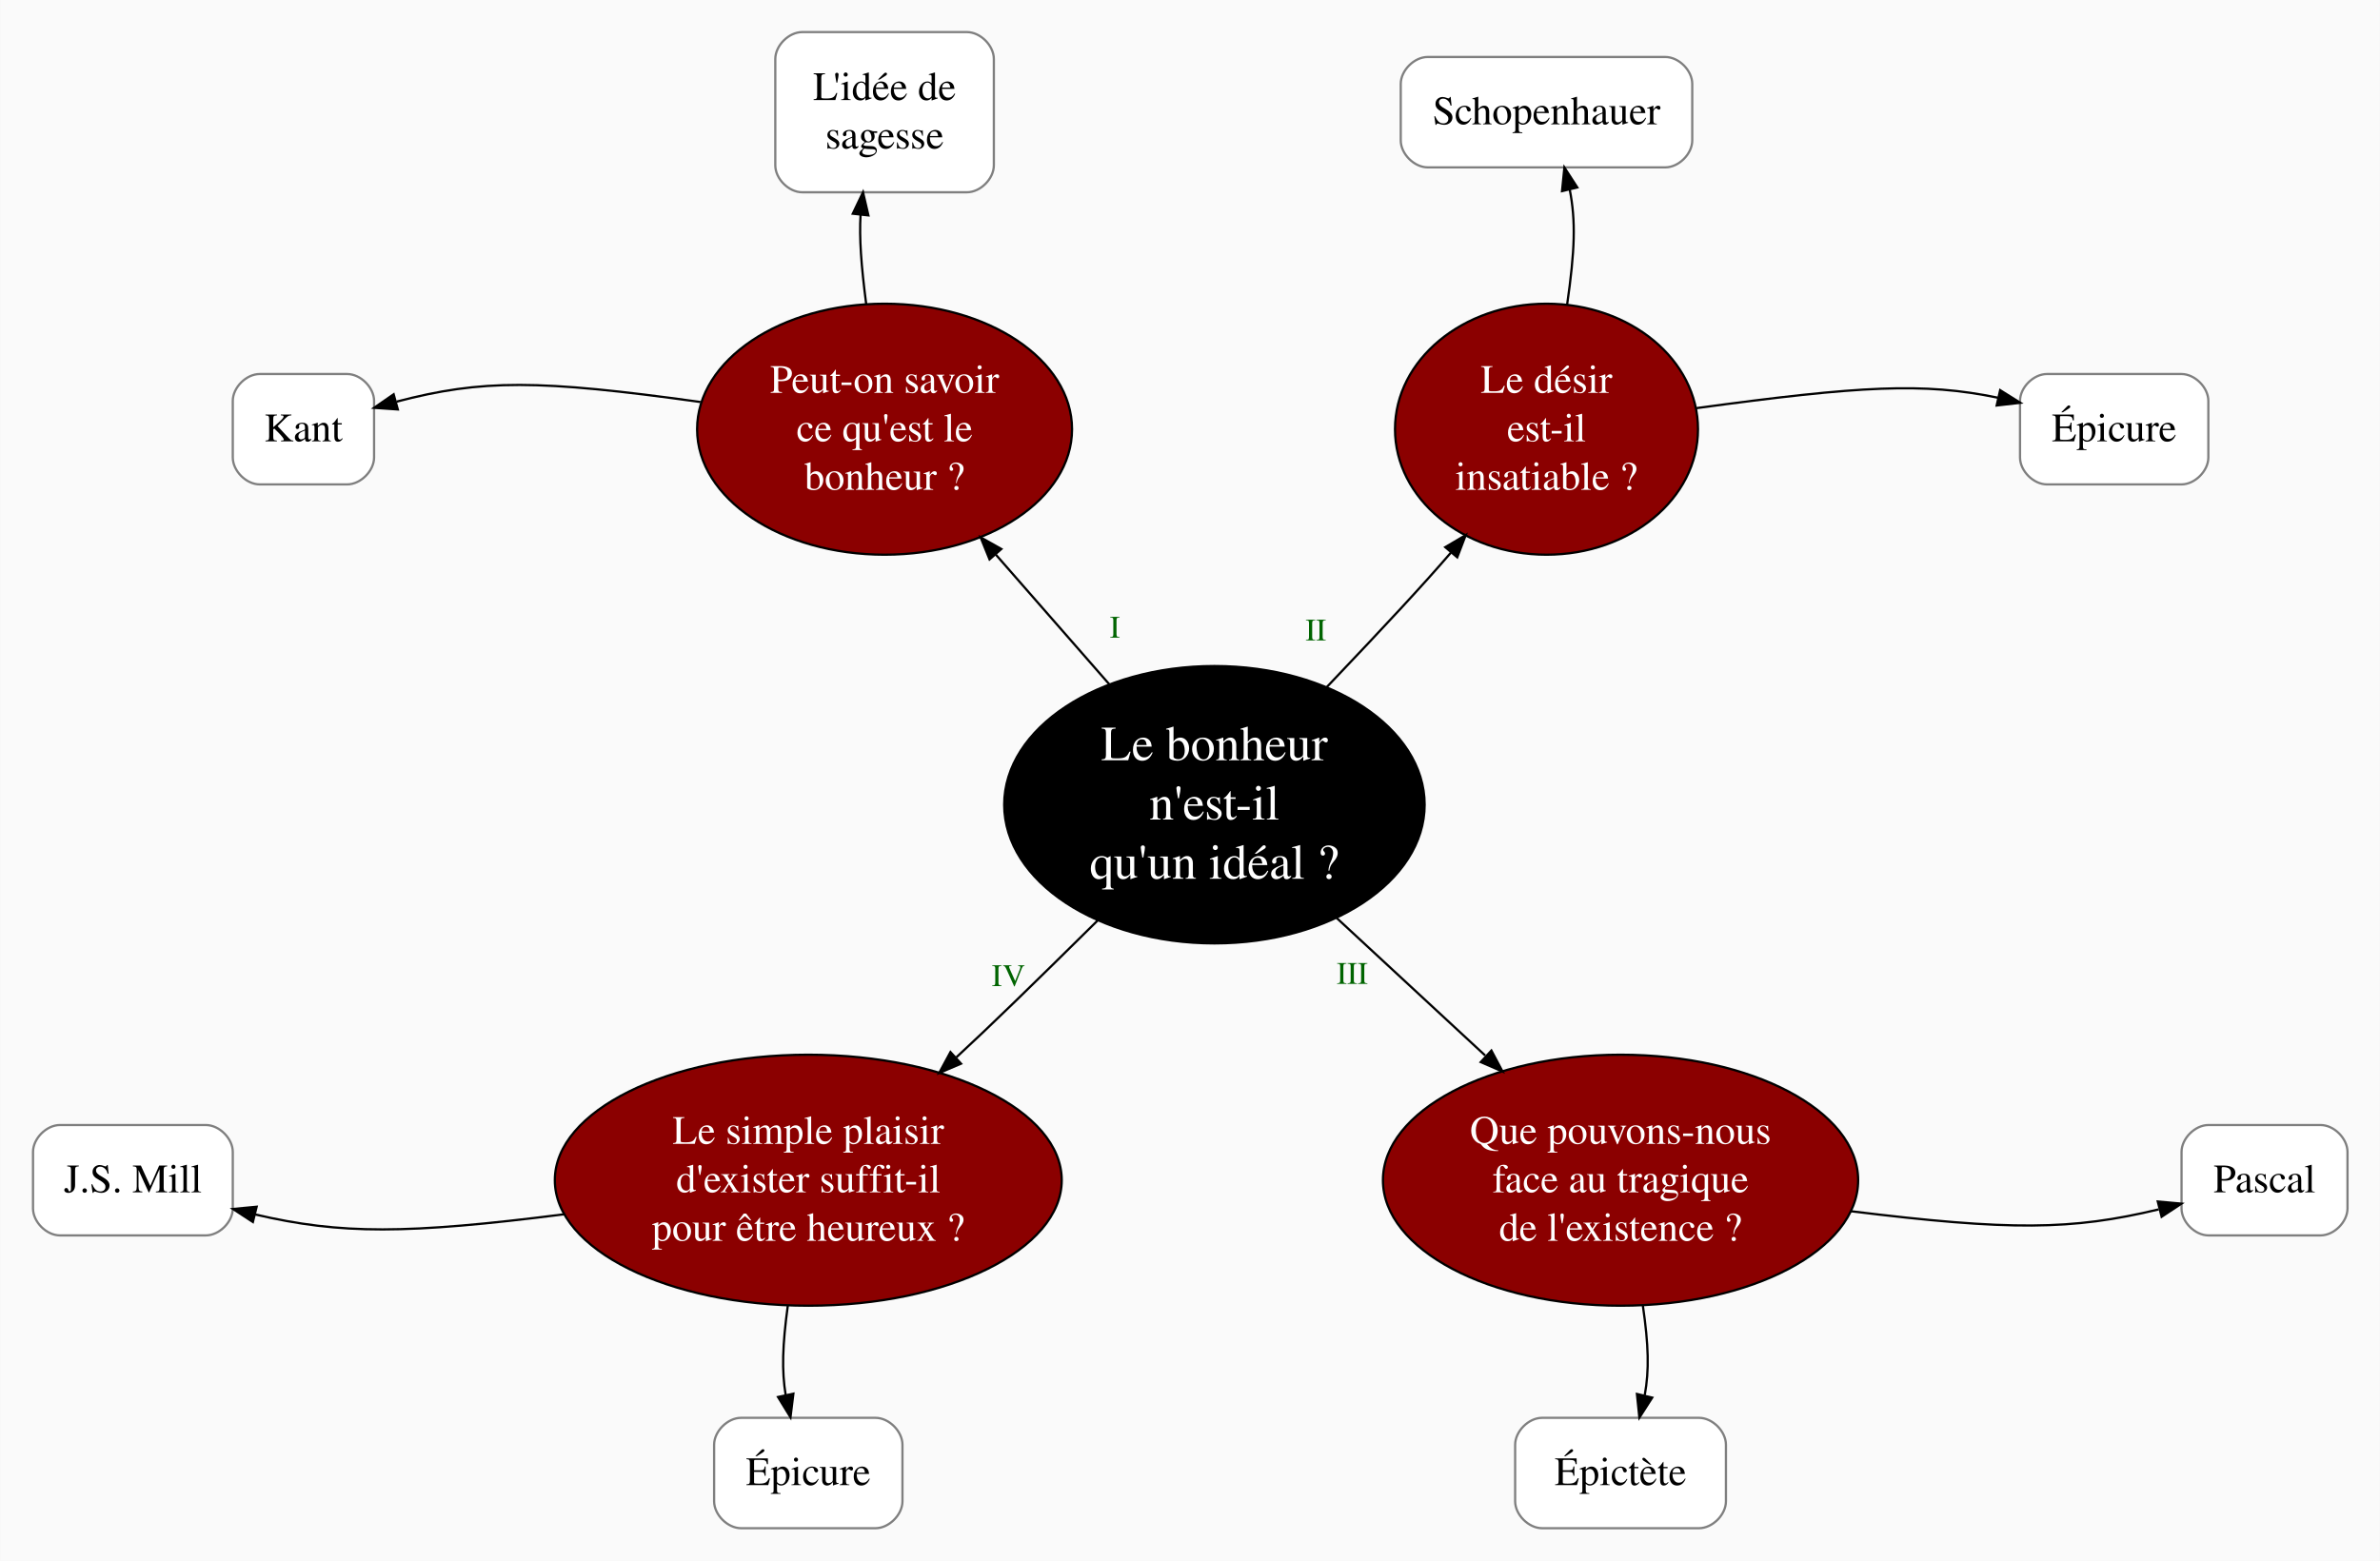
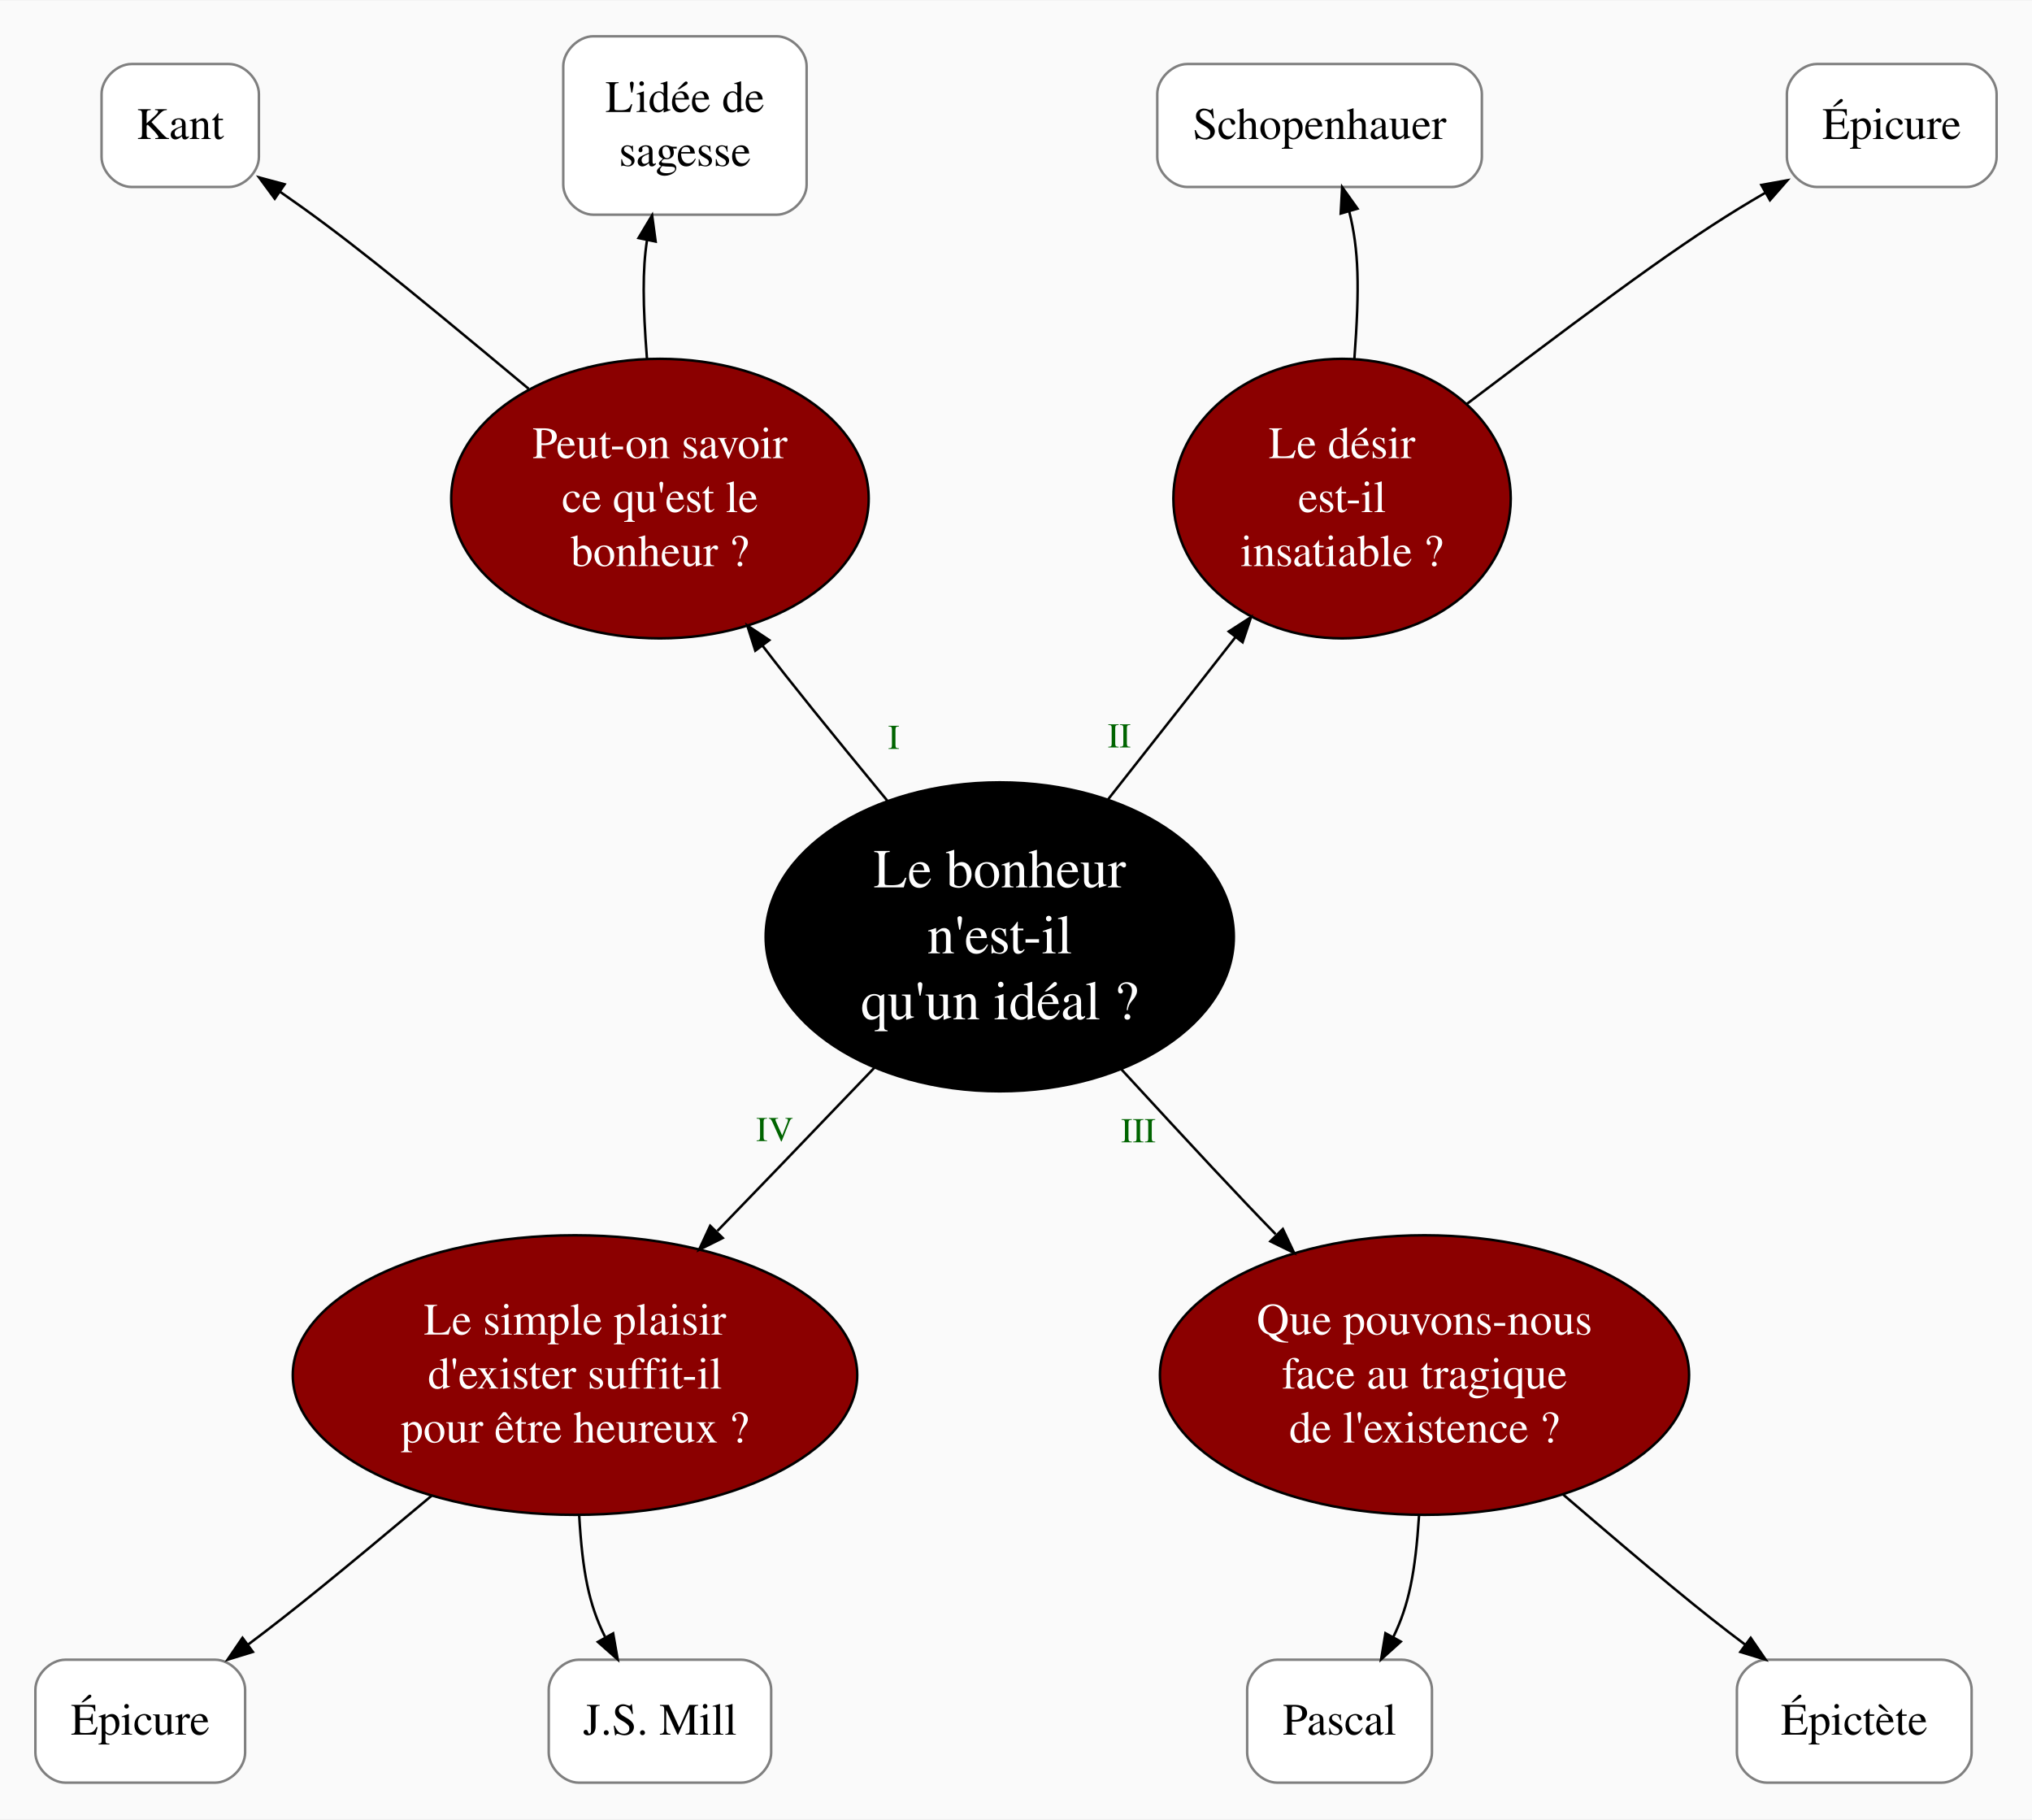
- <svg xmlns="http://www.w3.org/2000/svg" width="1061pt" height="696pt" viewBox="0.00 0.00 1060.55 695.80">
-   <g id="graph0" class="graph" transform="scale(1 1) rotate(0) translate(14.4 681.3995)">
-     <polygon fill="#fafafa" stroke="transparent" points="-14.4,14.4 -14.4,-681.399 1046.146,-681.399 1046.146,14.4 -14.4,14.4" />
+ <svg xmlns="http://www.w3.org/2000/svg" width="813pt" height="728pt" viewBox="0.00 0.00 813.27 727.80">
+   <g id="graph0" class="graph" transform="scale(1 1) rotate(0) translate(14.4 713.3995)">
+     <polygon fill="#fafafa" stroke="transparent" points="-14.4,14.4 -14.4,-713.399 798.867,-713.399 798.867,14.4 -14.4,14.4" />
    <g id="node1" class="node">
-       <ellipse fill="#000000" stroke="#000000" cx="526.757" cy="-322.7" rx="93.692" ry="61.82" />
-       <text text-anchor="middle" x="526.757" y="-342.5" font-family="Times,serif" font-size="22.00" fill="#ffffff">Le bonheur</text>
-       <text text-anchor="middle" x="526.757" y="-316.1" font-family="Times,serif" font-size="22.00" fill="#ffffff">n'est-il</text>
-       <text text-anchor="middle" x="526.757" y="-289.7" font-family="Times,serif" font-size="22.00" fill="#ffffff">qu'un idéal ?</text>
+       <ellipse fill="#000000" stroke="#000000" cx="385.733" cy="-338.7" rx="93.692" ry="61.82" />
+       <text text-anchor="middle" x="385.733" y="-358.5" font-family="Times,serif" font-size="22.00" fill="#ffffff">Le bonheur</text>
+       <text text-anchor="middle" x="385.733" y="-332.1" font-family="Times,serif" font-size="22.00" fill="#ffffff">n'est-il</text>
+       <text text-anchor="middle" x="385.733" y="-305.7" font-family="Times,serif" font-size="22.00" fill="#ffffff">qu'un idéal ?</text>
    </g>
    <g id="node4" class="node">
-       <ellipse fill="#8b0000" stroke="#000000" cx="707.757" cy="-155.32" rx="105.893" ry="55.941" />
-       <text text-anchor="middle" x="707.757" y="-171.52" font-family="Times,serif" font-size="18.00" fill="#ffffff">Que pouvons-nous</text>
-       <text text-anchor="middle" x="707.757" y="-149.92" font-family="Times,serif" font-size="18.00" fill="#ffffff">face au tragique</text>
-       <text text-anchor="middle" x="707.757" y="-128.32" font-family="Times,serif" font-size="18.00" fill="#ffffff">de l'existence ?</text>
+       <ellipse fill="#8b0000" stroke="#000000" cx="555.734" cy="-163.32" rx="105.893" ry="55.941" />
+       <text text-anchor="middle" x="555.734" y="-179.52" font-family="Times,serif" font-size="18.00" fill="#ffffff">Que pouvons-nous</text>
+       <text text-anchor="middle" x="555.734" y="-157.92" font-family="Times,serif" font-size="18.00" fill="#ffffff">face au tragique</text>
+       <text text-anchor="middle" x="555.734" y="-136.32" font-family="Times,serif" font-size="18.00" fill="#ffffff">de l'existence ?</text>
    </g>
    <g id="edge3" class="edge">
-       <path fill="none" stroke="#000000" d="M581.202,-272.241C612.58,-243.163 631.99,-225.185 647.422,-210.918" />
-       <polygon fill="#000000" stroke="#000000" points="650.203,-213.114 655.172,-203.757 645.452,-207.973 650.203,-213.114" />
-       <text text-anchor="start" x="581.202" y="-242.841" font-family="Times,serif" font-size="14.00" fill="#006400">            III</text>
+       <path fill="none" stroke="#000000" d="M434.224,-285.868C463.366,-254.187 481.462,-234.759 496.152,-219.703" />
+       <polygon fill="#000000" stroke="#000000" points="499.034,-221.765 503.564,-212.187 494.05,-216.85 499.034,-221.765" />
+       <text text-anchor="start" x="434.224" y="-256.468" font-family="Times,serif" font-size="14.00" fill="#006400">            III</text>
    </g>
    <g id="node5" class="node">
-       <ellipse fill="#8b0000" stroke="#000000" cx="345.757" cy="-155.32" rx="112.957" ry="55.941" />
-       <text text-anchor="middle" x="345.757" y="-171.52" font-family="Times,serif" font-size="18.00" fill="#ffffff">Le simple plaisir</text>
-       <text text-anchor="middle" x="345.757" y="-149.92" font-family="Times,serif" font-size="18.00" fill="#ffffff">d'exister suffit-il</text>
-       <text text-anchor="middle" x="345.757" y="-128.32" font-family="Times,serif" font-size="18.00" fill="#ffffff">pour être heureux ?</text>
+       <ellipse fill="#8b0000" stroke="#000000" cx="215.733" cy="-163.32" rx="112.957" ry="55.941" />
+       <text text-anchor="middle" x="215.733" y="-179.52" font-family="Times,serif" font-size="18.00" fill="#ffffff">Le simple plaisir</text>
+       <text text-anchor="middle" x="215.733" y="-157.92" font-family="Times,serif" font-size="18.00" fill="#ffffff">d'exister suffit-il</text>
+       <text text-anchor="middle" x="215.733" y="-136.32" font-family="Times,serif" font-size="18.00" fill="#ffffff">pour être heureux ?</text>
    </g>
    <g id="edge4" class="edge">
-       <path fill="none" stroke="#000000" d="M474.888,-271.26C445.653,-242.35 426.936,-224.119 411.746,-210.1" />
-       <polygon fill="#000000" stroke="#000000" points="413.836,-207.269 404.087,-203.119 409.12,-212.442 413.836,-207.269" />
-       <text text-anchor="start" x="427.478" y="-241.86" font-family="Times,serif" font-size="14.00" fill="#006400">IV    </text>
+       <path fill="none" stroke="#000000" d="M335.594,-286.353C305.749,-255.209 287.385,-236.099 272.738,-221.015" />
+       <polygon fill="#000000" stroke="#000000" points="274.859,-218.176 265.376,-213.451 269.842,-223.059 274.859,-218.176" />
+       <text text-anchor="start" x="288.185" y="-256.953" font-family="Times,serif" font-size="14.00" fill="#006400">IV    </text>
    </g>
    <g id="node2" class="node">
-       <ellipse fill="#8b0000" stroke="#000000" cx="379.757" cy="-490.079" rx="83.55" ry="55.941" />
-       <text text-anchor="middle" x="379.757" y="-506.279" font-family="Times,serif" font-size="18.00" fill="#ffffff">Peut-on savoir</text>
-       <text text-anchor="middle" x="379.757" y="-484.68" font-family="Times,serif" font-size="18.00" fill="#ffffff">ce qu'est le</text>
-       <text text-anchor="middle" x="379.757" y="-463.079" font-family="Times,serif" font-size="18.00" fill="#ffffff">bonheur ?</text>
+       <ellipse fill="#8b0000" stroke="#000000" cx="249.733" cy="-514.08" rx="83.55" ry="55.941" />
+       <text text-anchor="middle" x="249.733" y="-530.279" font-family="Times,serif" font-size="18.00" fill="#ffffff">Peut-on savoir</text>
+       <text text-anchor="middle" x="249.733" y="-508.68" font-family="Times,serif" font-size="18.00" fill="#ffffff">ce qu'est le</text>
+       <text text-anchor="middle" x="249.733" y="-487.079" font-family="Times,serif" font-size="18.00" fill="#ffffff">bonheur ?</text>
    </g>
    <g id="edge1" class="edge">
-       <path fill="none" stroke="#000000" d="M429.348,-434.166C441.392,-420.462 456.417,-403.279 480.085,-376.172" />
-       <polygon fill="#000000" stroke="#000000" points="426.537,-432.062 422.558,-441.882 431.792,-436.687 426.537,-432.062" />
-       <text text-anchor="start" x="480.085" y="-397.172" font-family="Times,serif" font-size="14.00" fill="#006400">I</text>
+       <path fill="none" stroke="#000000" d="M290.711,-455.309C302.098,-440.401 316.766,-422.284 340.964,-392.896" />
+       <polygon fill="#000000" stroke="#000000" points="287.903,-453.219 284.682,-463.312 293.494,-457.431 287.903,-453.219" />
+       <text text-anchor="start" x="340.964" y="-413.896" font-family="Times,serif" font-size="14.00" fill="#006400">I</text>
    </g>
    <g id="node3" class="node">
-       <ellipse fill="#8b0000" stroke="#000000" cx="674.757" cy="-490.079" rx="67.515" ry="55.941" />
-       <text text-anchor="middle" x="674.757" y="-506.279" font-family="Times,serif" font-size="18.00" fill="#ffffff">Le désir</text>
-       <text text-anchor="middle" x="674.757" y="-484.68" font-family="Times,serif" font-size="18.00" fill="#ffffff">est-il</text>
-       <text text-anchor="middle" x="674.757" y="-463.079" font-family="Times,serif" font-size="18.00" fill="#ffffff">insatiable ?</text>
+       <ellipse fill="#8b0000" stroke="#000000" cx="522.734" cy="-514.08" rx="67.515" ry="55.941" />
+       <text text-anchor="middle" x="522.734" y="-530.279" font-family="Times,serif" font-size="18.00" fill="#ffffff">Le désir</text>
+       <text text-anchor="middle" x="522.734" y="-508.68" font-family="Times,serif" font-size="18.00" fill="#ffffff">est-il</text>
+       <text text-anchor="middle" x="522.734" y="-487.079" font-family="Times,serif" font-size="18.00" fill="#ffffff">insatiable ?</text>
    </g>
    <g id="edge2" class="edge">
-       <path fill="none" stroke="#000000" d="M632.14,-435.048C619.663,-420.552 603.671,-403.349 576.62,-374.908" />
-       <polygon fill="#000000" stroke="#000000" points="629.629,-437.5 638.758,-442.877 634.975,-432.981 629.629,-437.5" />
-       <text text-anchor="start" x="567.299" y="-395.908" font-family="Times,serif" font-size="14.00" fill="#006400">II</text>
+       <path fill="none" stroke="#000000" d="M480.002,-458.546C468.207,-443.408 453.497,-424.69 428.919,-393.492" />
+       <polygon fill="#000000" stroke="#000000" points="477.397,-460.899 486.298,-466.645 482.923,-456.602 477.397,-460.899" />
+       <text text-anchor="start" x="428.919" y="-414.492" font-family="Times,serif" font-size="14.00" fill="#006400">II</text>
+     </g>
+     <g id="node10" class="node">
+       <path fill="#ffffff" stroke="#7f7f7f" d="M546.713,-49.402C546.713,-49.402 496.754,-49.402 496.754,-49.402 490.754,-49.402 484.754,-43.402 484.754,-37.402 484.754,-37.402 484.754,-12.198 484.754,-12.198 484.754,-6.198 490.754,-.198 496.754,-.198 496.754,-.198 546.713,-.198 546.713,-.198 552.713,-.198 558.713,-6.198 558.713,-12.198 558.713,-12.198 558.713,-37.402 558.713,-37.402 558.713,-43.402 552.713,-49.402 546.713,-49.402" />
+       <text text-anchor="middle" x="521.734" y="-19.4" font-family="Times,serif" font-size="18.00" fill="#000000">Pascal</text>
+     </g>
+     <g id="edge11" class="edge">
+       <path fill="none" stroke="#000000" d="M553.56,-107.305C552.039,-84.067 549.466,-71.295 543.271,-58.523" />
+       <polygon fill="#000000" stroke="#000000" points="546.237,-56.652 538.371,-49.553 540.093,-60.007 546.237,-56.652" />
+     </g>
+     <g id="node11" class="node">
+       <path fill="#ffffff" stroke="#7f7f7f" d="M762.706,-49.402C762.706,-49.402 692.761,-49.402 692.761,-49.402 686.761,-49.402 680.761,-43.402 680.761,-37.402 680.761,-37.402 680.761,-12.198 680.761,-12.198 680.761,-6.198 686.761,-.198 692.761,-.198 692.761,-.198 762.706,-.198 762.706,-.198 768.706,-.198 774.706,-6.198 774.706,-12.198 774.706,-12.198 774.706,-37.402 774.706,-37.402 774.706,-43.402 768.706,-49.402 762.706,-49.402" />
+       <text text-anchor="middle" x="727.734" y="-19.4" font-family="Times,serif" font-size="18.00" fill="#000000">Épictète</text>
+     </g>
+     <g id="edge12" class="edge">
+       <path fill="none" stroke="#000000" d="M611.2,-115.52C648.149,-83.803 666.467,-68.586 684.139,-55.386" />
+       <polygon fill="#000000" stroke="#000000" points="686.288,-58.151 692.278,-49.411 682.146,-52.508 686.288,-58.151" />
+     </g>
+     <g id="node12" class="node">
+       <path fill="#ffffff" stroke="#7f7f7f" d="M71.702,-49.402C71.702,-49.402 11.765,-49.402 11.765,-49.402 5.765,-49.402 -.235,-43.402 -.235,-37.402 -.235,-37.402 -.235,-12.198 -.235,-12.198 -.235,-6.198 5.765,-.198 11.765,-.198 11.765,-.198 71.702,-.198 71.702,-.198 77.702,-.198 83.702,-6.198 83.702,-12.198 83.702,-12.198 83.702,-37.402 83.702,-37.402 83.702,-43.402 77.702,-49.402 71.702,-49.402" />
+       <text text-anchor="middle" x="41.733" y="-19.4" font-family="Times,serif" font-size="18.00" fill="#000000">Épicure</text>
+     </g>
+     <g id="edge13" class="edge">
+       <path fill="none" stroke="#000000" d="M158.358,-115.034C121.05,-83.743 102.634,-68.722 84.862,-55.445" />
+       <polygon fill="#000000" stroke="#000000" points="86.804,-52.528 76.676,-49.416 82.652,-58.164 86.804,-52.528" />
+     </g>
+     <g id="node13" class="node">
+       <path fill="#ffffff" stroke="#7f7f7f" d="M282.248,-49.402C282.248,-49.402 217.219,-49.402 217.219,-49.402 211.219,-49.402 205.219,-43.402 205.219,-37.402 205.219,-37.402 205.219,-12.198 205.219,-12.198 205.219,-6.198 211.219,-.198 217.219,-.198 217.219,-.198 282.248,-.198 282.248,-.198 288.248,-.198 294.248,-6.198 294.248,-12.198 294.248,-12.198 294.248,-37.402 294.248,-37.402 294.248,-43.402 288.248,-49.402 282.248,-49.402" />
+       <text text-anchor="middle" x="249.733" y="-19.4" font-family="Times,serif" font-size="18.00" fill="#000000">J.S. Mill</text>
+     </g>
+     <g id="edge14" class="edge">
+       <path fill="none" stroke="#000000" d="M217.402,-107.299C218.748,-84.201 221.331,-71.485 227.741,-58.591" />
+       <polygon fill="#000000" stroke="#000000" points="230.995,-59.942 232.822,-49.506 224.886,-56.525 230.995,-59.942" />
+     </g>
+     <g id="node6" class="node">
+       <path fill="#ffffff" stroke="#7f7f7f" d="M77.22,-688.001C77.22,-688.001 38.247,-688.001 38.247,-688.001 32.247,-688.001 26.247,-682.001 26.247,-676.001 26.247,-676.001 26.247,-650.798 26.247,-650.798 26.247,-644.798 32.247,-638.798 38.247,-638.798 38.247,-638.798 77.22,-638.798 77.22,-638.798 83.22,-638.798 89.22,-644.798 89.22,-650.798 89.22,-650.798 89.22,-676.001 89.22,-676.001 89.22,-682.001 83.22,-688.001 77.22,-688.001" />
+       <text text-anchor="middle" x="57.733" y="-658" font-family="Times,serif" font-size="18.00" fill="#000000">Kant</text>
+     </g>
+     <g id="edge7" class="edge">
+       <path fill="none" stroke="#000000" d="M97.727,-636.853C122.093,-619.967 143.095,-603.14 197.181,-558.026" />
+       <polygon fill="#000000" stroke="#000000" points="95.565,-634.091 89.282,-642.623 99.514,-639.871 95.565,-634.091" />
+     </g>
+     <g id="node7" class="node">
+       <path fill="#ffffff" stroke="#7f7f7f" d="M296.435,-699.1C296.435,-699.1 223.032,-699.1 223.032,-699.1 217.032,-699.1 211.032,-693.1 211.032,-687.1 211.032,-687.1 211.032,-639.699 211.032,-639.699 211.032,-633.699 217.032,-627.699 223.032,-627.699 223.032,-627.699 296.435,-627.699 296.435,-627.699 302.435,-627.699 308.435,-633.699 308.435,-639.699 308.435,-639.699 308.435,-687.1 308.435,-687.1 308.435,-693.1 302.435,-699.1 296.435,-699.1" />
+       <text text-anchor="middle" x="259.733" y="-668.799" font-family="Times,serif" font-size="18.00" fill="#000000">L'idée de</text>
+       <text text-anchor="middle" x="259.733" y="-647.199" font-family="Times,serif" font-size="18.00" fill="#000000">sagesse</text>
+     </g>
+     <g id="edge8" class="edge">
+       <path fill="none" stroke="#000000" d="M244.564,-617.578C242.717,-605.553 242.856,-591.922 244.535,-570.028" />
+       <polygon fill="#000000" stroke="#000000" points="241.151,-618.357 246.593,-627.448 248.008,-616.948 241.151,-618.357" />
+     </g>
+     <g id="node8" class="node">
+       <path fill="#ffffff" stroke="#7f7f7f" d="M566.693,-688.001C566.693,-688.001 460.774,-688.001 460.774,-688.001 454.774,-688.001 448.774,-682.001 448.774,-676.001 448.774,-676.001 448.774,-650.798 448.774,-650.798 448.774,-644.798 454.774,-638.798 460.774,-638.798 460.774,-638.798 566.693,-638.798 566.693,-638.798 572.693,-638.798 578.693,-644.798 578.693,-650.798 578.693,-650.798 578.693,-676.001 578.693,-676.001 578.693,-682.001 572.693,-688.001 566.693,-688.001" />
+       <text text-anchor="middle" x="513.734" y="-658" font-family="Times,serif" font-size="18.00" fill="#000000">Schopenhauer</text>
+     </g>
+     <g id="edge9" class="edge">
+       <path fill="none" stroke="#000000" d="M525.607,-628.96C529.44,-613.614 529.81,-598.997 527.645,-569.692" />
+       <polygon fill="#000000" stroke="#000000" points="522.192,-628.168 522.764,-638.748 528.914,-630.121 522.192,-628.168" />
    </g>
    <g id="node9" class="node">
-       <path fill="#ffffff" stroke="#7f7f7f" d="M957.725,-514.681C957.725,-514.681 897.788,-514.681 897.788,-514.681 891.788,-514.681 885.788,-508.681 885.788,-502.681 885.788,-502.681 885.788,-477.478 885.788,-477.478 885.788,-471.478 891.788,-465.478 897.788,-465.478 897.788,-465.478 957.725,-465.478 957.725,-465.478 963.725,-465.478 969.725,-471.478 969.725,-477.478 969.725,-477.478 969.725,-502.681 969.725,-502.681 969.725,-508.681 963.725,-514.681 957.725,-514.681" />
-       <text text-anchor="middle" x="927.757" y="-484.68" font-family="Times,serif" font-size="18.00" fill="#000000">Épicure</text>
+       <path fill="#ffffff" stroke="#7f7f7f" d="M772.702,-688.001C772.702,-688.001 712.765,-688.001 712.765,-688.001 706.765,-688.001 700.765,-682.001 700.765,-676.001 700.765,-676.001 700.765,-650.798 700.765,-650.798 700.765,-644.798 706.765,-638.798 712.765,-638.798 712.765,-638.798 772.702,-638.798 772.702,-638.798 778.702,-638.798 784.702,-644.798 784.702,-650.798 784.702,-650.798 784.702,-676.001 784.702,-676.001 784.702,-682.001 778.702,-688.001 772.702,-688.001" />
+       <text text-anchor="middle" x="742.734" y="-658" font-family="Times,serif" font-size="18.00" fill="#000000">Épicure</text>
    </g>
    <g id="edge10" class="edge">
-       <path fill="none" stroke="#000000" d="M741.478,-499.459C814.981,-509.444 842.597,-511.004 875.85,-504.138" />
-       <polygon fill="#000000" stroke="#000000" points="876.933,-507.482 885.912,-501.859 875.386,-500.655 876.933,-507.482" />
-     </g>
-     <g id="node10" class="node">
-       <path fill="#ffffff" stroke="#7f7f7f" d="M1019.736,-179.922C1019.736,-179.922 969.777,-179.922 969.777,-179.922 963.777,-179.922 957.777,-173.922 957.777,-167.922 957.777,-167.922 957.777,-142.718 957.777,-142.718 957.777,-136.718 963.777,-130.718 969.777,-130.718 969.777,-130.718 1019.736,-130.718 1019.736,-130.718 1025.736,-130.718 1031.736,-136.718 1031.736,-142.718 1031.736,-142.718 1031.736,-167.922 1031.736,-167.922 1031.736,-173.922 1025.736,-179.922 1019.736,-179.922" />
-       <text text-anchor="middle" x="994.757" y="-149.92" font-family="Times,serif" font-size="18.00" fill="#000000">Pascal</text>
-     </g>
-     <g id="edge11" class="edge">
-       <path fill="none" stroke="#000000" d="M810.321,-141.513C881.586,-132.734 908.713,-133 947.569,-142.311" />
-       <polygon fill="#000000" stroke="#000000" points="947.183,-145.823 957.735,-144.873 948.894,-139.035 947.183,-145.823" />
-     </g>
-     <g id="node11" class="node">
-       <path fill="#ffffff" stroke="#7f7f7f" d="M742.729,-49.402C742.729,-49.402 672.784,-49.402 672.784,-49.402 666.784,-49.402 660.784,-43.402 660.784,-37.402 660.784,-37.402 660.784,-12.198 660.784,-12.198 660.784,-6.198 666.784,-.198 672.784,-.198 672.784,-.198 742.729,-.198 742.729,-.198 748.729,-.198 754.729,-6.198 754.729,-12.198 754.729,-12.198 754.729,-37.402 754.729,-37.402 754.729,-43.402 748.729,-49.402 742.729,-49.402" />
-       <text text-anchor="middle" x="707.757" y="-19.4" font-family="Times,serif" font-size="18.00" fill="#000000">Épictète</text>
-     </g>
-     <g id="edge12" class="edge">
-       <path fill="none" stroke="#000000" d="M717.679,-99.571C720.287,-81.65 720.573,-70.669 718.537,-59.516" />
-       <polygon fill="#000000" stroke="#000000" points="721.872,-58.41 716.15,-49.493 715.062,-60.032 721.872,-58.41" />
-     </g>
-     <g id="node13" class="node">
-       <path fill="#ffffff" stroke="#7f7f7f" d="M375.725,-49.402C375.725,-49.402 315.788,-49.402 315.788,-49.402 309.788,-49.402 303.788,-43.402 303.788,-37.402 303.788,-37.402 303.788,-12.198 303.788,-12.198 303.788,-6.198 309.788,-.198 315.788,-.198 315.788,-.198 375.725,-.198 375.725,-.198 381.725,-.198 387.725,-6.198 387.725,-12.198 387.725,-12.198 387.725,-37.402 387.725,-37.402 387.725,-43.402 381.725,-49.402 375.725,-49.402" />
-       <text text-anchor="middle" x="345.757" y="-19.4" font-family="Times,serif" font-size="18.00" fill="#000000">Épicure</text>
-     </g>
-     <g id="edge14" class="edge">
-       <path fill="none" stroke="#000000" d="M336.651,-99.581C334.208,-81.478 333.888,-70.431 335.691,-59.457" />
-       <polygon fill="#000000" stroke="#000000" points="339.117,-60.171 337.822,-49.656 332.277,-58.684 339.117,-60.171" />
-     </g>
-     <g id="node6" class="node">
-       <path fill="#ffffff" stroke="#7f7f7f" d="M140.243,-514.681C140.243,-514.681 101.27,-514.681 101.27,-514.681 95.27,-514.681 89.27,-508.681 89.27,-502.681 89.27,-502.681 89.27,-477.478 89.27,-477.478 89.27,-471.478 95.27,-465.478 101.27,-465.478 101.27,-465.478 140.243,-465.478 140.243,-465.478 146.243,-465.478 152.243,-471.478 152.243,-477.478 152.243,-477.478 152.243,-502.681 152.243,-502.681 152.243,-508.681 146.243,-514.681 140.243,-514.681" />
-       <text text-anchor="middle" x="120.757" y="-484.68" font-family="Times,serif" font-size="18.00" fill="#000000">Kant</text>
-     </g>
-     <g id="edge7" class="edge">
-       <path fill="none" stroke="#000000" d="M162.267,-502.368C200.4,-512.342 225.23,-512.288 297.705,-502.208" />
-       <polygon fill="#000000" stroke="#000000" points="162.819,-498.89 152.249,-499.616 160.965,-505.64 162.819,-498.89" />
-     </g>
-     <g id="node7" class="node">
-       <path fill="#ffffff" stroke="#7f7f7f" d="M416.459,-667.1C416.459,-667.1 343.055,-667.1 343.055,-667.1 337.055,-667.1 331.055,-661.1 331.055,-655.1 331.055,-655.1 331.055,-607.699 331.055,-607.699 331.055,-601.699 337.055,-595.699 343.055,-595.699 343.055,-595.699 416.459,-595.699 416.459,-595.699 422.459,-595.699 428.459,-601.699 428.459,-607.699 428.459,-607.699 428.459,-655.1 428.459,-655.1 428.459,-661.1 422.459,-667.1 416.459,-667.1" />
-       <text text-anchor="middle" x="379.757" y="-636.799" font-family="Times,serif" font-size="18.00" fill="#000000">L'idée de</text>
-       <text text-anchor="middle" x="379.757" y="-615.199" font-family="Times,serif" font-size="18.00" fill="#000000">sagesse</text>
-     </g>
-     <g id="edge8" class="edge">
-       <path fill="none" stroke="#000000" d="M369.055,-585.667C368.445,-575.292 369.294,-563.422 371.602,-545.559" />
-       <polygon fill="#000000" stroke="#000000" points="365.587,-586.149 370.151,-595.71 372.545,-585.39 365.587,-586.149" />
-     </g>
-     <g id="node8" class="node">
-       <path fill="#ffffff" stroke="#7f7f7f" d="M727.716,-656.001C727.716,-656.001 621.797,-656.001 621.797,-656.001 615.797,-656.001 609.797,-650.001 609.797,-644.001 609.797,-644.001 609.797,-618.798 609.797,-618.798 609.797,-612.798 615.797,-606.798 621.797,-606.798 621.797,-606.798 727.716,-606.798 727.716,-606.798 733.716,-606.798 739.716,-612.798 739.716,-618.798 739.716,-618.798 739.716,-644.001 739.716,-644.001 739.716,-650.001 733.716,-656.001 727.716,-656.001" />
-       <text text-anchor="middle" x="674.757" y="-626" font-family="Times,serif" font-size="18.00" fill="#000000">Schopenhauer</text>
-     </g>
-     <g id="edge9" class="edge">
-       <path fill="none" stroke="#000000" d="M685.119,-596.865C687.845,-582.969 687.447,-569.828 683.926,-545.472" />
-       <polygon fill="#000000" stroke="#000000" points="681.677,-596.211 682.733,-606.753 688.481,-597.853 681.677,-596.211" />
-     </g>
-     <g id="node12" class="node">
-       <path fill="#ffffff" stroke="#7f7f7f" d="M77.271,-179.922C77.271,-179.922 12.242,-179.922 12.242,-179.922 6.242,-179.922 .242,-173.922 .242,-167.922 .242,-167.922 .242,-142.718 .242,-142.718 .242,-136.718 6.242,-130.718 12.242,-130.718 12.242,-130.718 77.271,-130.718 77.271,-130.718 83.271,-130.718 89.271,-136.718 89.271,-142.718 89.271,-142.718 89.271,-167.922 89.271,-167.922 89.271,-173.922 83.271,-179.922 77.271,-179.922" />
-       <text text-anchor="middle" x="44.757" y="-149.92" font-family="Times,serif" font-size="18.00" fill="#000000">J.S. Mill</text>
-     </g>
-     <g id="edge13" class="edge">
-       <path fill="none" stroke="#000000" d="M99.305,-140.042C137.513,-131.135 166.464,-131.17 237.053,-140.147" />
-       <polygon fill="#000000" stroke="#000000" points="98.229,-136.702 89.361,-142.499 99.908,-143.498 98.229,-136.702" />
+       <path fill="none" stroke="#000000" d="M692.098,-636.454C663.893,-620.145 638.22,-601.574 572.602,-551.913" />
+       <polygon fill="#000000" stroke="#000000" points="690.553,-639.6 700.98,-641.475 693.997,-633.506 690.553,-639.6" />
    </g>
  </g>
</svg>
